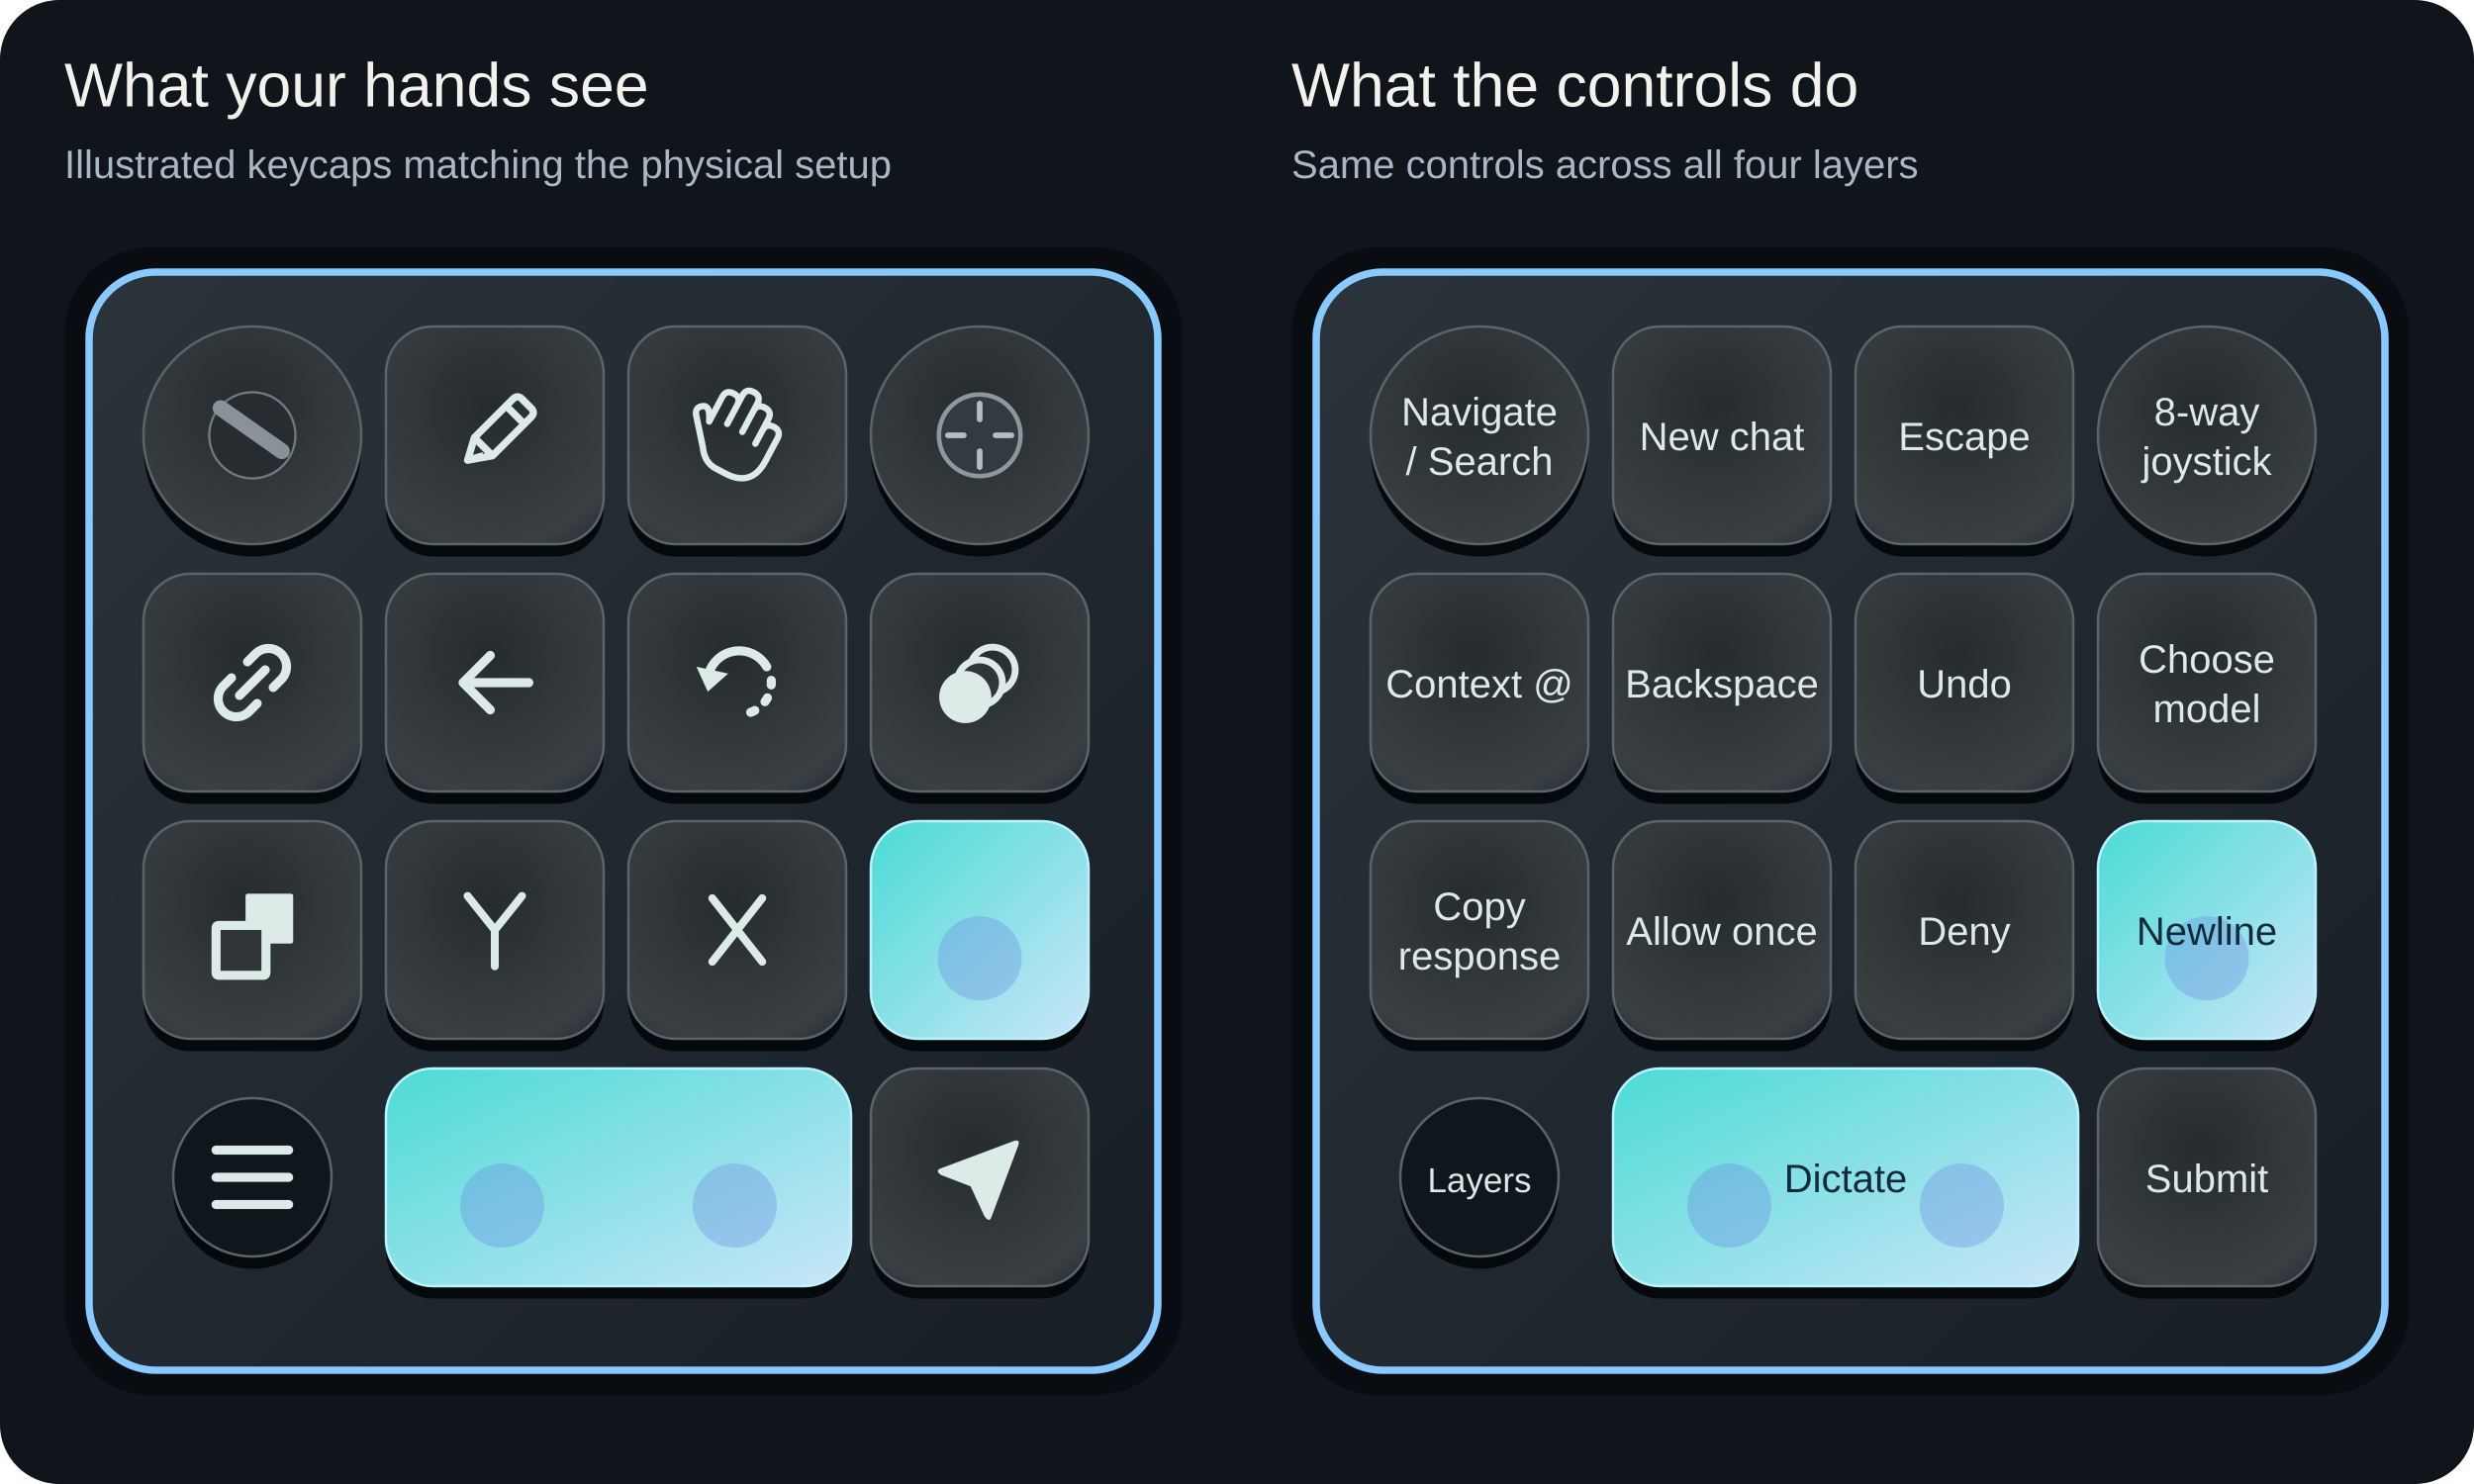
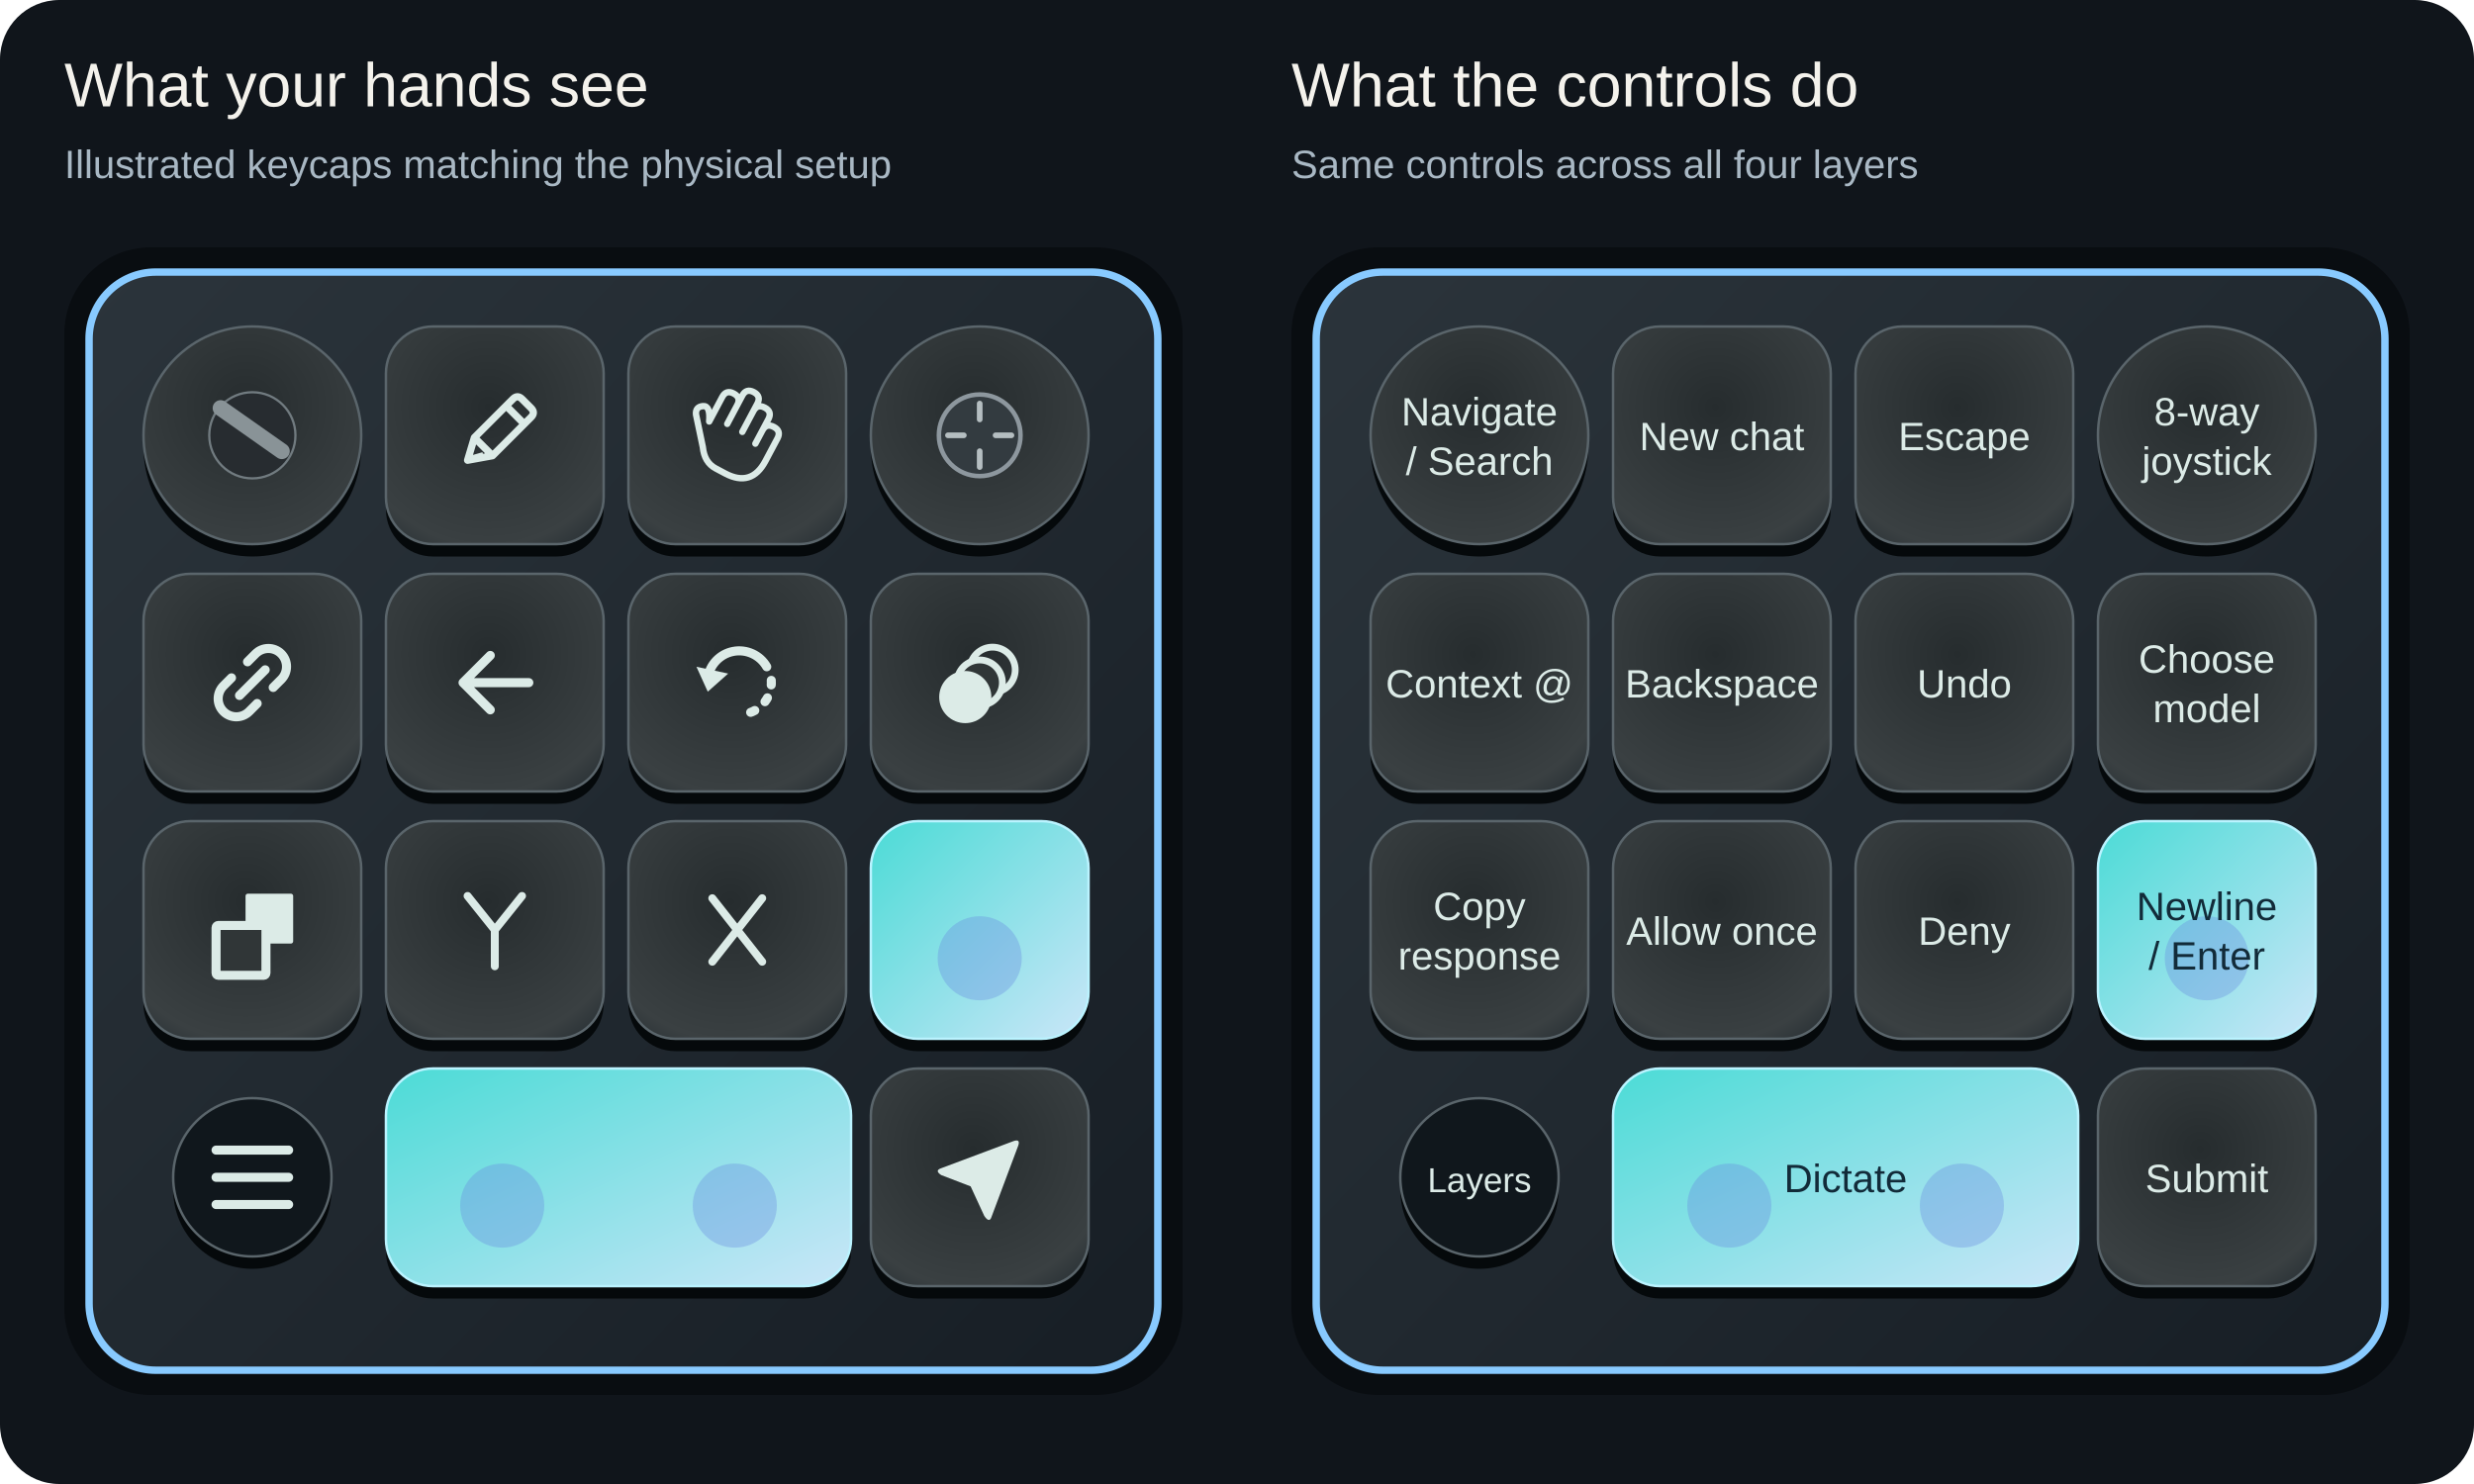
<svg xmlns="http://www.w3.org/2000/svg" width="1800" height="1080" viewBox="0 0 1000 600" role="img" aria-labelledby="title description">
  <defs>
    <symbol id="dial" viewBox="0 0 48 48">
      <circle cx="24" cy="24" r="19" fill="#272c30" stroke="#717b80" />
      <path d="M10 12 37 31" stroke="#899397" stroke-width="7" stroke-linecap="round" />
    </symbol>
    <symbol id="new" viewBox="0 0 48 48">
      <path d="m12 35 3-10L32 8q2-2 4 0l4 4q2 2 0 4L23 33Z M29 11l8 8 M15 25l8 8 M12 35l7-2" fill="none" stroke="currentColor" stroke-width="3.2" stroke-linejoin="round" />
    </symbol>
    <symbol id="escape" viewBox="0 0 48 48">
      <g transform="rotate(28 24 24)">
        <path d="M13 26V13q0-4 4-4t4 4V8q0-4 4-4t4 4v4q0-4 4-4t4 4v6q0-4 4-4t4 4v12q0 14-14 14h-5q-6 0-10-6L6 26q-2-3 1-5t6 5Z M21 13v10 M29 12v11 M37 18v7" transform="translate(-2 0) scale(.94)" fill="none" stroke="currentColor" stroke-width="3" stroke-linecap="round" stroke-linejoin="round" />
      </g>
    </symbol>
    <symbol id="joystick" viewBox="0 0 48 48">
      <circle cx="24" cy="24" r="18" fill="#333b40" stroke="#8d979e" stroke-width="2" />
      <path d="M24 10v7 M38 24h-7 M24 38v-7 M10 24h7" stroke="#b5bec1" stroke-width="2.5" stroke-linecap="round" />
    </symbol>
    <symbol id="context" viewBox="0 0 48 48">
      <g transform="rotate(-45 24 24)" fill="none" stroke="currentColor" stroke-width="4" stroke-linecap="round">
        <path d="M19 16h-5a8 8 0 0 0 0 16h5 M29 16h5a8 8 0 0 1 0 16h-5 M16 24h16" />
      </g>
    </symbol>
    <symbol id="backspace" viewBox="0 0 48 48">
      <path d="M39 24H10l12-12 M10 24l12 12" fill="none" stroke="currentColor" stroke-width="4" stroke-linecap="round" stroke-linejoin="round" />
    </symbol>
    <symbol id="undo" viewBox="0 0 48 48">
      <path d="M11 22a14 14 0 0 1 26-5" fill="none" stroke="currentColor" stroke-width="4" stroke-linecap="round" />
      <path d="M39 23a14 14 0 0 1-14 15" fill="none" stroke="currentColor" stroke-width="4" stroke-dasharray="2 6" stroke-linecap="round" />
      <path d="m6 17 5 11 9-8Z" fill="currentColor" />
    </symbol>
    <symbol id="model" viewBox="0 0 48 48">
      <g transform="rotate(-45 24 24)" stroke="currentColor" stroke-width="3">
        <circle cx="32" cy="24" r="10" fill="none" />
        <circle cx="24" cy="24" r="10" fill="#303637" />
        <circle cx="15" cy="24" r="10" fill="currentColor" />
      </g>
    </symbol>
    <symbol id="copy" viewBox="0 0 48 48">
      <rect x="21" y="8" width="21" height="22" rx="1" fill="currentColor" />
      <rect x="8" y="22" width="22" height="22" rx="1" fill="#303637" stroke="currentColor" stroke-width="4" />
    </symbol>
    <symbol id="approve" viewBox="0 0 48 48">
      <path d="m12 9 12 15L36 9 M24 24v16" fill="none" stroke="currentColor" stroke-width="3.5" stroke-linecap="round" />
    </symbol>
    <symbol id="deny" viewBox="0 0 48 48">
      <path d="m13 10 22 28 M35 10 13 38" fill="none" stroke="currentColor" stroke-width="3.5" stroke-linecap="round" />
    </symbol>
    <symbol id="layer" viewBox="0 0 48 48">
      <path d="M8 12h32 M8 24h32 M8 36h32" stroke="currentColor" stroke-width="4" stroke-linecap="round" />
    </symbol>
    <symbol id="submit" viewBox="0 0 48 48">
      <path d="M7 20 39 8q3-1 2 2L29 42q-1 2-3-1l-6-13-13-5q-3-2 0-3Z" fill="currentColor" />
    </symbol>
    <linearGradient id="deck" x2="1" y2="1">
      <stop stop-color="#2b343b" />
      <stop offset="1" stop-color="#171e25" />
    </linearGradient>
    <radialGradient id="cap" cx=".47" cy=".37" r=".8">
      <stop stop-color="#262c2e" />
      <stop offset=".8" stop-color="#3a4042" />
      <stop offset="1" stop-color="#262e33" />
    </radialGradient>
    <linearGradient id="clear" x2="1" y2="1">
      <stop stop-color="#4bdbd6" />
      <stop offset="1" stop-color="#cae6f8" />
    </linearGradient>
  </defs>
  <rect width="1000" height="600" rx="24" fill="#10151b" />
  <g font-family="Arial,Helvetica,sans-serif">
    <text x="26" y="43" font-size="25" fill="#f4f2ec">What your hands see</text>
    <text x="522" y="43" font-size="25" fill="#f4f2ec">What the controls do</text>
    <text x="26" y="72" font-size="16" fill="#a9b8c4">Illustrated keycaps matching the physical setup</text>
    <text x="522" y="72" font-size="16" fill="#a9b8c4">Same controls across all four layers</text>
    <rect x="26" y="100" width="452" height="464" rx="35" fill="#090d11" />
    <rect x="36" y="110" width="432" height="444" rx="27" fill="url(#deck)" stroke="#88caff" stroke-width="3" />
    <g color="#dcebe7">
      <rect x="58" y="137" width="88" height="88" rx="44" fill="#05090b" />
      <rect x="58" y="132" width="88" height="88" rx="44" fill="url(#cap)" stroke="#5a656b" />
      <use href="#dial" x="80" y="154" width="44" height="44" />
    </g>
    <g color="#dcebe7">
      <rect x="156" y="137" width="88" height="88" rx="19" fill="#05090b" />
      <rect x="156" y="132" width="88" height="88" rx="19" fill="url(#cap)" stroke="#5a656b" />
      <use href="#new" x="178" y="154" width="44" height="44" />
    </g>
    <g color="#dcebe7">
      <rect x="254" y="137" width="88" height="88" rx="19" fill="#05090b" />
      <rect x="254" y="132" width="88" height="88" rx="19" fill="url(#cap)" stroke="#5a656b" />
      <use href="#escape" x="276" y="154" width="44" height="44" />
    </g>
    <g color="#dcebe7">
      <rect x="352" y="137" width="88" height="88" rx="44" fill="#05090b" />
      <rect x="352" y="132" width="88" height="88" rx="44" fill="url(#cap)" stroke="#5a656b" />
      <use href="#joystick" x="374" y="154" width="44" height="44" />
    </g>
    <g color="#dcebe7">
      <rect x="58" y="237" width="88" height="88" rx="19" fill="#05090b" />
      <rect x="58" y="232" width="88" height="88" rx="19" fill="url(#cap)" stroke="#5a656b" />
      <use href="#context" x="80" y="254" width="44" height="44" />
    </g>
    <g color="#dcebe7">
      <rect x="156" y="237" width="88" height="88" rx="19" fill="#05090b" />
      <rect x="156" y="232" width="88" height="88" rx="19" fill="url(#cap)" stroke="#5a656b" />
      <use href="#backspace" x="178" y="254" width="44" height="44" />
    </g>
    <g color="#dcebe7">
      <rect x="254" y="237" width="88" height="88" rx="19" fill="#05090b" />
      <rect x="254" y="232" width="88" height="88" rx="19" fill="url(#cap)" stroke="#5a656b" />
      <use href="#undo" x="276" y="254" width="44" height="44" />
    </g>
    <g color="#dcebe7">
      <rect x="352" y="237" width="88" height="88" rx="19" fill="#05090b" />
      <rect x="352" y="232" width="88" height="88" rx="19" fill="url(#cap)" stroke="#5a656b" />
      <use href="#model" x="374" y="254" width="44" height="44" />
    </g>
    <g color="#dcebe7">
      <rect x="58" y="337" width="88" height="88" rx="19" fill="#05090b" />
      <rect x="58" y="332" width="88" height="88" rx="19" fill="url(#cap)" stroke="#5a656b" />
      <use href="#copy" x="80" y="354" width="44" height="44" />
    </g>
    <g color="#dcebe7">
      <rect x="156" y="337" width="88" height="88" rx="19" fill="#05090b" />
      <rect x="156" y="332" width="88" height="88" rx="19" fill="url(#cap)" stroke="#5a656b" />
      <use href="#approve" x="178" y="354" width="44" height="44" />
    </g>
    <g color="#dcebe7">
      <rect x="254" y="337" width="88" height="88" rx="19" fill="#05090b" />
      <rect x="254" y="332" width="88" height="88" rx="19" fill="url(#cap)" stroke="#5a656b" />
      <use href="#deny" x="276" y="354" width="44" height="44" />
    </g>
    <g color="#122b39">
      <rect x="352" y="337" width="88" height="88" rx="19" fill="#05090b" />
      <rect x="352" y="332" width="88" height="88" rx="19" fill="url(#clear)" stroke="#baf3ff" />
      <circle cx="396" cy="387.44" r="17" fill="#668ae0" opacity=".35" />
    </g>
    <g color="#dcebe7">
      <rect x="70" y="449" width="64" height="64" rx="44" fill="#05090b" />
      <rect x="70" y="444" width="64" height="64" rx="44" fill="#10171c" stroke="#5a656b" />
      <use href="#layer" x="80" y="454" width="44" height="44" />
    </g>
    <g color="#122b39">
      <rect x="156" y="437" width="188" height="88" rx="19" fill="#05090b" />
      <rect x="156" y="432" width="188" height="88" rx="19" fill="url(#clear)" stroke="#baf3ff" />
      <circle cx="203" cy="487.44" r="17" fill="#668ae0" opacity=".35" />
      <circle cx="297" cy="487.44" r="17" fill="#668ae0" opacity=".35" />
    </g>
    <g color="#dcebe7">
      <rect x="352" y="437" width="88" height="88" rx="19" fill="#05090b" />
      <rect x="352" y="432" width="88" height="88" rx="19" fill="url(#cap)" stroke="#5a656b" />
      <use href="#submit" x="374" y="454" width="44" height="44" />
    </g>
    <rect x="522" y="100" width="452" height="464" rx="35" fill="#090d11" />
    <rect x="532" y="110" width="432" height="444" rx="27" fill="url(#deck)" stroke="#88caff" stroke-width="3" />
    <g color="#dcebe7">
      <rect x="554" y="137" width="88" height="88" rx="44" fill="#05090b" />
      <rect x="554" y="132" width="88" height="88" rx="44" fill="url(#cap)" stroke="#5a656b" />
      <text x="598" y="172" text-anchor="middle" font-size="16" fill="currentColor">Navigate</text>
      <text x="598" y="192" text-anchor="middle" font-size="16" fill="currentColor">/ Search</text>
    </g>
    <g color="#dcebe7">
      <rect x="652" y="137" width="88" height="88" rx="19" fill="#05090b" />
      <rect x="652" y="132" width="88" height="88" rx="19" fill="url(#cap)" stroke="#5a656b" />
      <text x="696" y="182" text-anchor="middle" font-size="16" fill="currentColor">New chat</text>
    </g>
    <g color="#dcebe7">
      <rect x="750" y="137" width="88" height="88" rx="19" fill="#05090b" />
      <rect x="750" y="132" width="88" height="88" rx="19" fill="url(#cap)" stroke="#5a656b" />
      <text x="794" y="182" text-anchor="middle" font-size="16" fill="currentColor">Escape</text>
    </g>
    <g color="#dcebe7">
      <rect x="848" y="137" width="88" height="88" rx="44" fill="#05090b" />
      <rect x="848" y="132" width="88" height="88" rx="44" fill="url(#cap)" stroke="#5a656b" />
      <text x="892" y="172" text-anchor="middle" font-size="16" fill="currentColor">8-way</text>
      <text x="892" y="192" text-anchor="middle" font-size="16" fill="currentColor">joystick</text>
    </g>
    <g color="#dcebe7">
      <rect x="554" y="237" width="88" height="88" rx="19" fill="#05090b" />
      <rect x="554" y="232" width="88" height="88" rx="19" fill="url(#cap)" stroke="#5a656b" />
      <text x="598" y="282" text-anchor="middle" font-size="16" fill="currentColor">Context @</text>
    </g>
    <g color="#dcebe7">
      <rect x="652" y="237" width="88" height="88" rx="19" fill="#05090b" />
      <rect x="652" y="232" width="88" height="88" rx="19" fill="url(#cap)" stroke="#5a656b" />
      <text x="696" y="282" text-anchor="middle" font-size="16" fill="currentColor">Backspace</text>
    </g>
    <g color="#dcebe7">
      <rect x="750" y="237" width="88" height="88" rx="19" fill="#05090b" />
      <rect x="750" y="232" width="88" height="88" rx="19" fill="url(#cap)" stroke="#5a656b" />
      <text x="794" y="282" text-anchor="middle" font-size="16" fill="currentColor">Undo</text>
    </g>
    <g color="#dcebe7">
      <rect x="848" y="237" width="88" height="88" rx="19" fill="#05090b" />
      <rect x="848" y="232" width="88" height="88" rx="19" fill="url(#cap)" stroke="#5a656b" />
      <text x="892" y="272" text-anchor="middle" font-size="16" fill="currentColor">Choose</text>
      <text x="892" y="292" text-anchor="middle" font-size="16" fill="currentColor">model</text>
    </g>
    <g color="#dcebe7">
      <rect x="554" y="337" width="88" height="88" rx="19" fill="#05090b" />
      <rect x="554" y="332" width="88" height="88" rx="19" fill="url(#cap)" stroke="#5a656b" />
      <text x="598" y="372" text-anchor="middle" font-size="16" fill="currentColor">Copy</text>
      <text x="598" y="392" text-anchor="middle" font-size="16" fill="currentColor">response</text>
    </g>
    <g color="#dcebe7">
      <rect x="652" y="337" width="88" height="88" rx="19" fill="#05090b" />
      <rect x="652" y="332" width="88" height="88" rx="19" fill="url(#cap)" stroke="#5a656b" />
      <text x="696" y="382" text-anchor="middle" font-size="16" fill="currentColor">Allow once</text>
    </g>
    <g color="#dcebe7">
      <rect x="750" y="337" width="88" height="88" rx="19" fill="#05090b" />
      <rect x="750" y="332" width="88" height="88" rx="19" fill="url(#cap)" stroke="#5a656b" />
      <text x="794" y="382" text-anchor="middle" font-size="16" fill="currentColor">Deny</text>
    </g>
    <g color="#122b39">
      <rect x="848" y="337" width="88" height="88" rx="19" fill="#05090b" />
      <rect x="848" y="332" width="88" height="88" rx="19" fill="url(#clear)" stroke="#baf3ff" />
      <circle cx="892" cy="387.44" r="17" fill="#668ae0" opacity=".35" />
-       <text x="892" y="382" text-anchor="middle" font-size="16" fill="currentColor">Newline</text>
+       <text x="892" y="372" text-anchor="middle" font-size="16" fill="currentColor">Newline</text>
+       <text x="892" y="392" text-anchor="middle" font-size="16" fill="currentColor">/ Enter</text>
    </g>
    <g color="#dcebe7">
      <rect x="566" y="449" width="64" height="64" rx="44" fill="#05090b" />
      <rect x="566" y="444" width="64" height="64" rx="44" fill="#10171c" stroke="#5a656b" />
      <text x="598" y="482" text-anchor="middle" font-size="14" fill="currentColor">Layers</text>
    </g>
    <g color="#122b39">
      <rect x="652" y="437" width="188" height="88" rx="19" fill="#05090b" />
      <rect x="652" y="432" width="188" height="88" rx="19" fill="url(#clear)" stroke="#baf3ff" />
      <circle cx="699" cy="487.44" r="17" fill="#668ae0" opacity=".35" />
      <circle cx="793" cy="487.44" r="17" fill="#668ae0" opacity=".35" />
      <text x="746" y="482" text-anchor="middle" font-size="16" fill="currentColor">Dictate</text>
    </g>
    <g color="#dcebe7">
      <rect x="848" y="437" width="88" height="88" rx="19" fill="#05090b" />
      <rect x="848" y="432" width="88" height="88" rx="19" fill="url(#cap)" stroke="#5a656b" />
      <text x="892" y="482" text-anchor="middle" font-size="16" fill="currentColor">Submit</text>
    </g>
  </g>
</svg>
